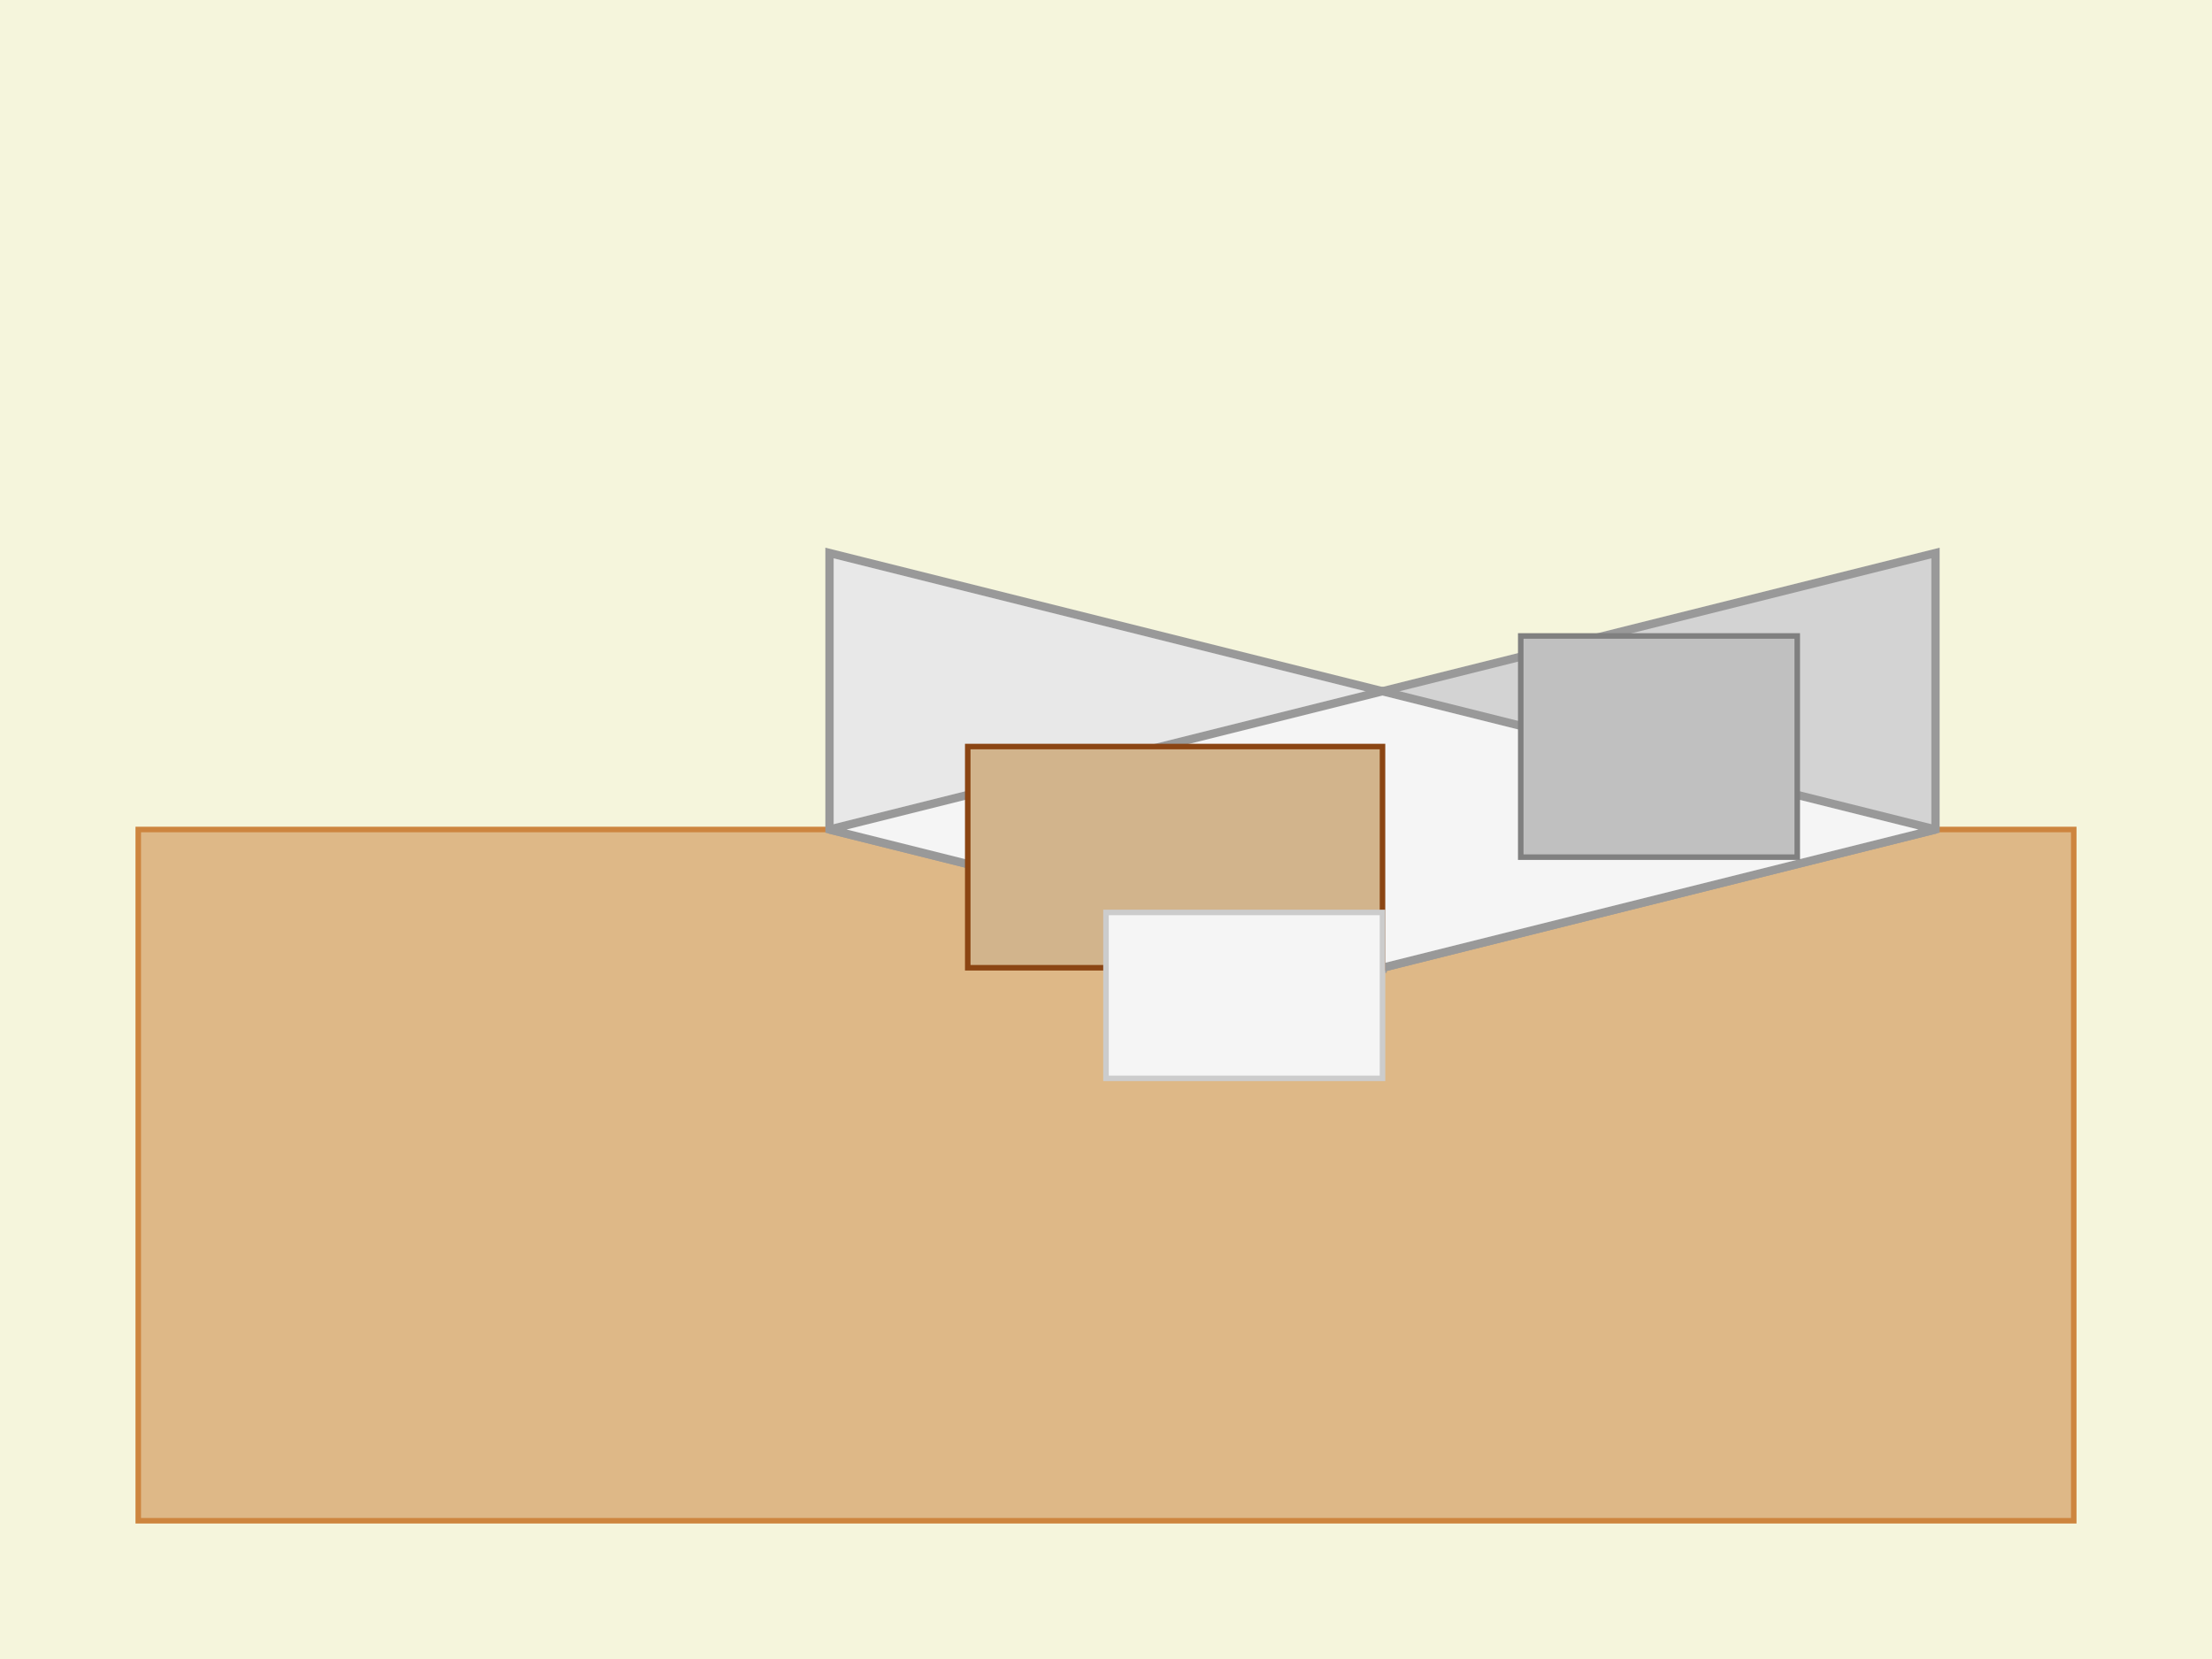
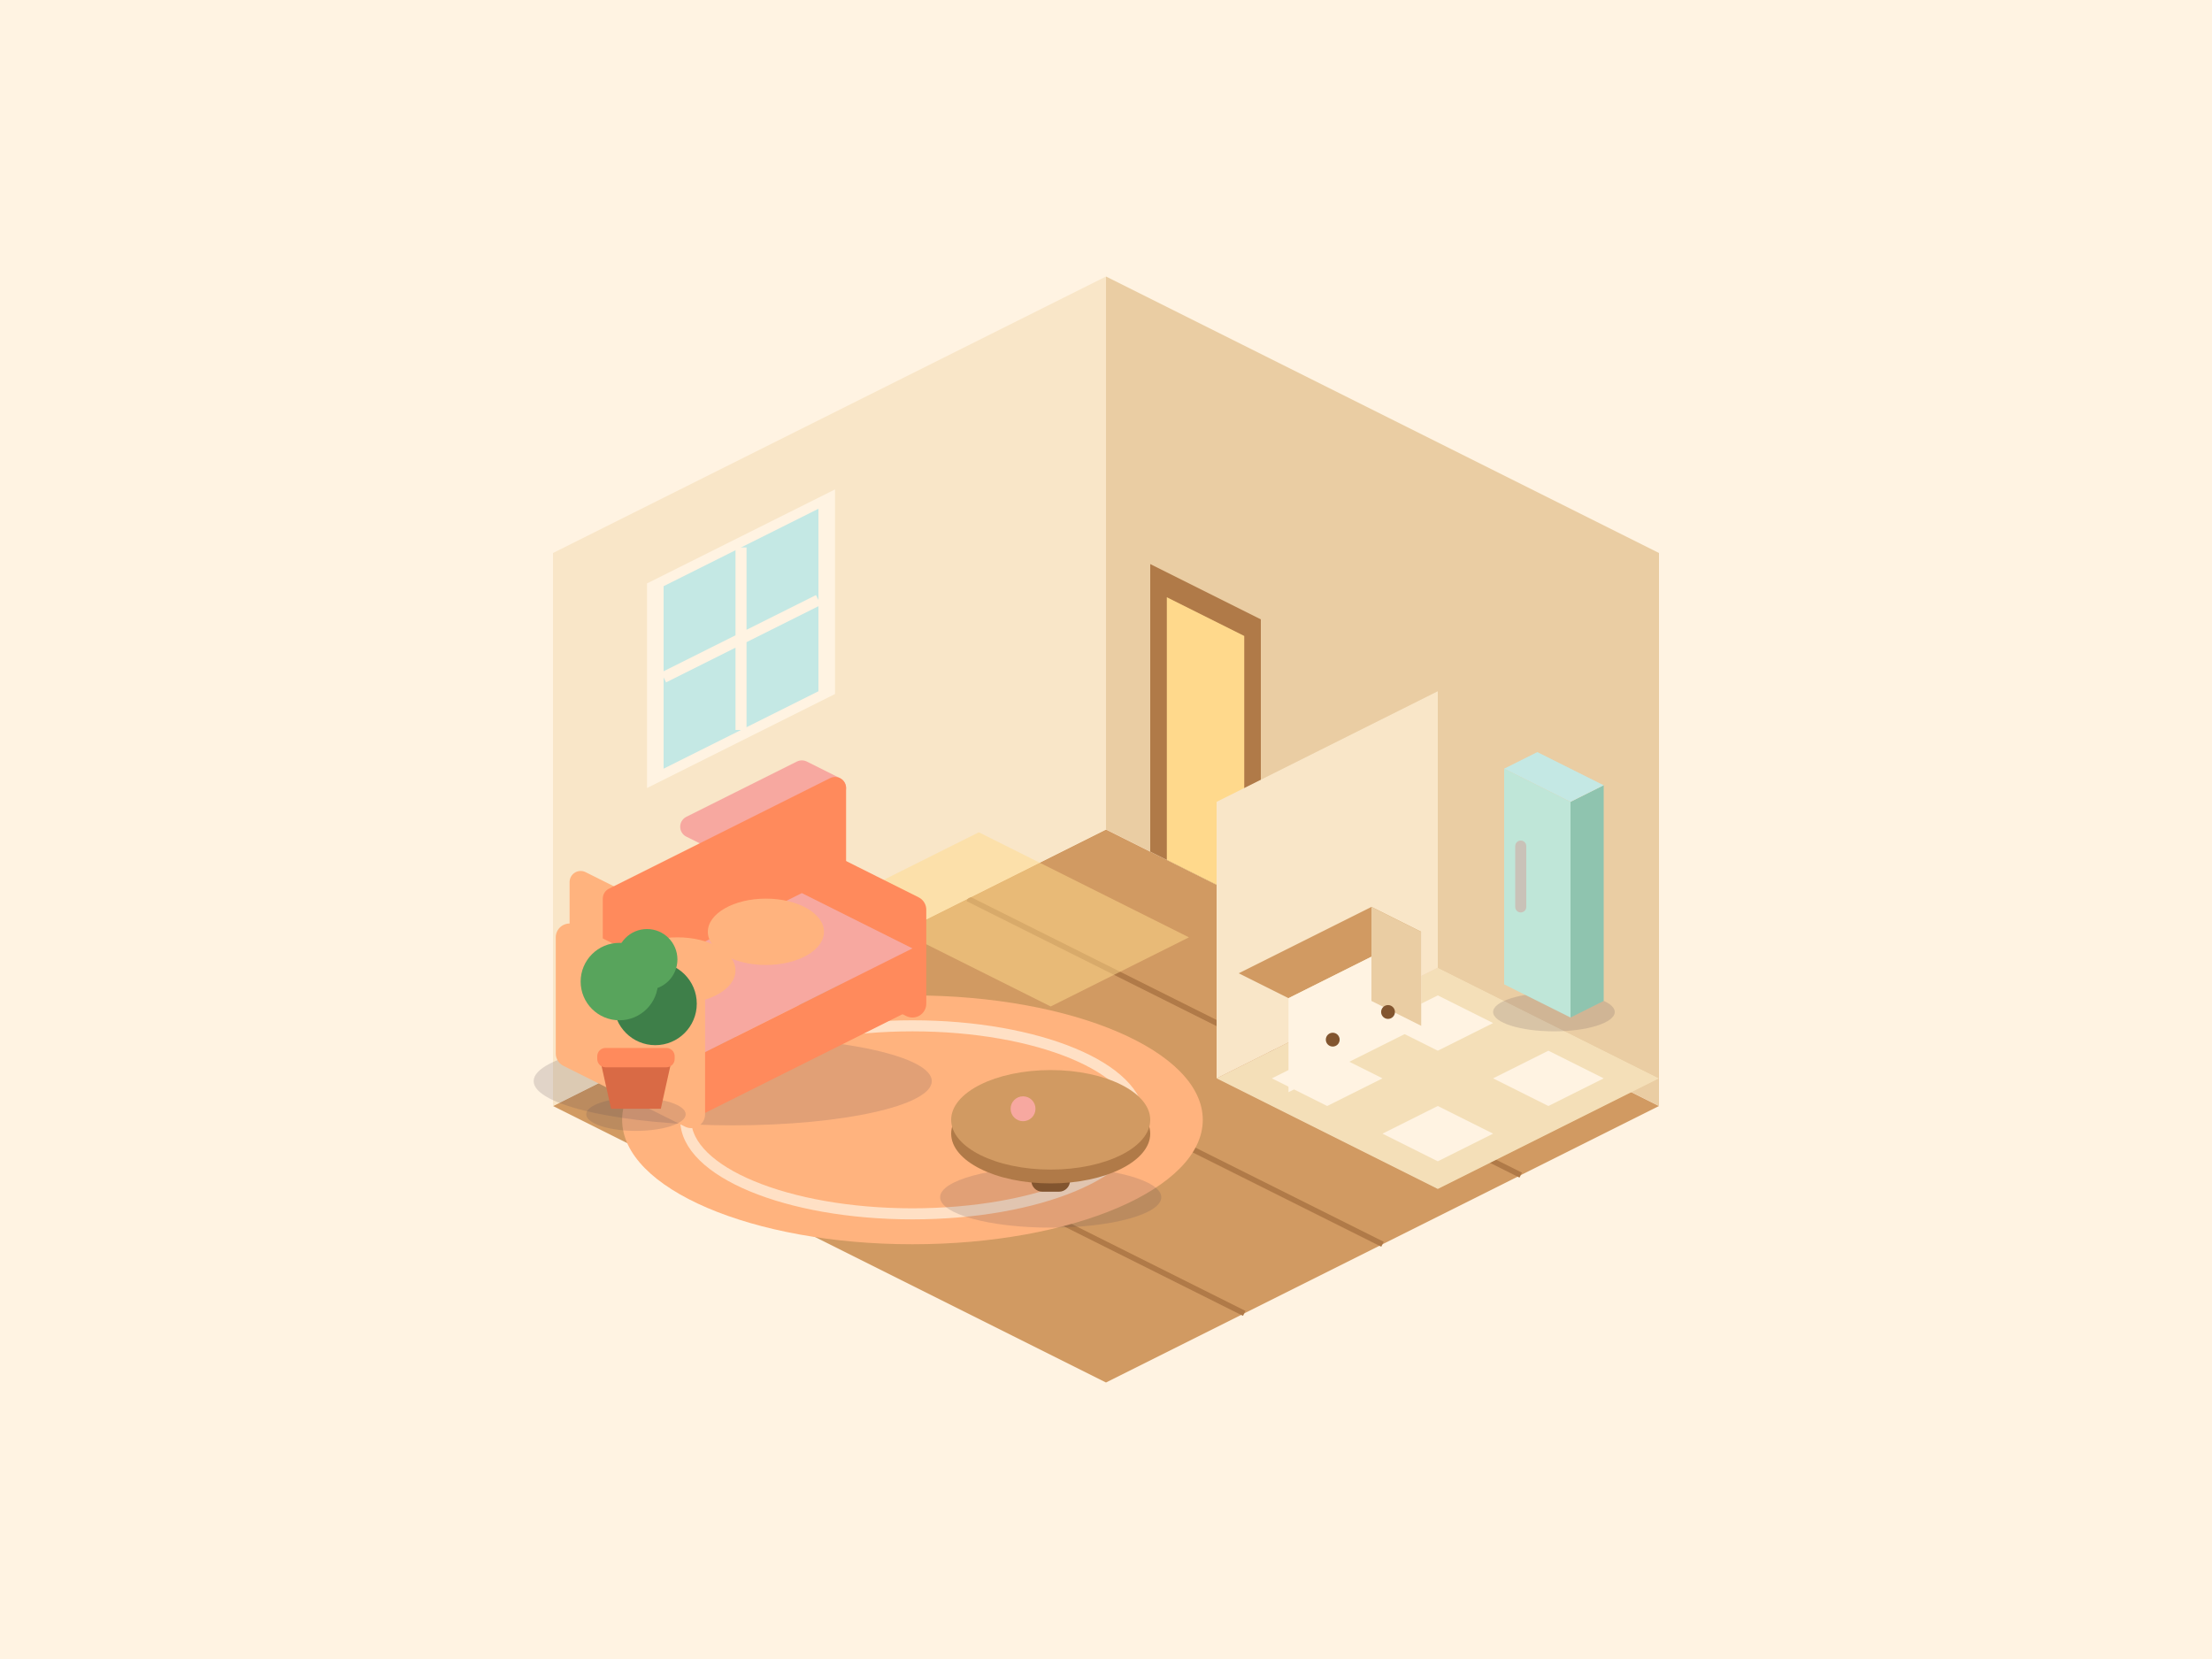
<svg xmlns="http://www.w3.org/2000/svg" width="800" height="600" viewBox="0 0 800 600">
-   <rect width="800" height="600" fill="#F5F5DC" />
-   <rect x="50" y="300" width="700" height="250" fill="#DEB887" stroke="#CD853F" stroke-width="2" />
-   <g transform="translate(250, 150)">
-     <polygon points="50,50 250,100 250,200 50,150" fill="#E8E8E8" stroke="#999" stroke-width="3" />
-     <polygon points="250,100 450,50 450,150 250,200" fill="#D3D3D3" stroke="#999" stroke-width="3" />
-     <polygon points="50,150 250,200 450,150 250,100" fill="#F5F5F5" stroke="#999" stroke-width="3" />
-     <rect x="100" y="120" width="150" height="80" fill="#D2B48C" stroke="#8B4513" stroke-width="2" />
-     <rect x="300" y="80" width="100" height="80" fill="#C0C0C0" stroke="#808080" stroke-width="2" />
-     <rect x="150" y="180" width="100" height="60" fill="#F5F5F5" stroke="#CCC" stroke-width="2" />
+   <rect width="800" height="600" fill="#FFF3E2" />
+   <g transform="translate(400 300)">
+     <polygon points="-200,100 0,200 200,100 0,0" fill="#D19A62" />
+     <g stroke="#B07A48" stroke-width="2">
+       <path d="m-150 75 200 100m-150-125 200 100m-150-125 200 100" />
+     </g>
+     <polygon points="-200,100 -200,-100 0,-200 0,0" fill="#F9E6C8" />
+     <polygon points="0,0 0,-200 200,-100 200,100" fill="#EACDA3" />
+     <polygon points="-166,-15 -98,-49 -98,-123 -166,-89" fill="#FFF3E2" />
+     <polygon points="-160,-22 -104,-50 -104,-116 -160,-88" fill="#C4E8E4" />
+     <path d="M-132-36v-66m-28 47 56-28" stroke="#FFF3E2" stroke-width="4" />
+     <polygon points="-96,26 -20,64 30,39 -46,1" fill="#FFD98C" opacity=".5" />
+     <ellipse cx="-70" cy="105" rx="105" ry="45" fill="#FFB37E" />
+     <ellipse cx="-70" cy="105" rx="82" ry="34" fill="none" stroke="#FFF3E2" stroke-width="4" opacity=".7" />
+     <g transform="translate(-110 45)">
+       <ellipse cx="-25" cy="46" rx="72" ry="16" fill="#5B4A54" opacity=".18" />
+       <polygon points="0,-2 40,18 40,-16 0,-36" fill="#FF8A5C" stroke="#FF8A5C" stroke-width="10" stroke-linejoin="round" />
+       <polygon points="-80,-26 -68,-20 -68,24 -80,18" fill="#FFB37E" stroke="#FFB37E" stroke-width="8" stroke-linejoin="round" />
+       <polygon points="0,-66 12,-60 -28,-40 -40,-46" fill="#F7A8A0" stroke="#F7A8A0" stroke-width="8" stroke-linejoin="round" />
+       <polygon points="12,-60 -68,-20 -68,24 12,-16" fill="#FF8A5C" stroke="#FF8A5C" stroke-width="8" stroke-linejoin="round" />
+       <polygon points="-80,40 -40,60 -40,38 -80,18" fill="#FFB37E" />
+       <polygon points="40,20 -40,60 -40,38 40,-2" fill="#FF8A5C" />
+       <polygon points="0,-22 40,-2 -40,38 -80,18" fill="#F7A8A0" />
+       <ellipse cx="-45" cy="6" rx="21" ry="12" fill="#FFB37E" />
+       <ellipse cx="-13" cy="-8" rx="21" ry="12" fill="#FFB37E" />
+       <polygon points="-84,36 -40,58 -40,16 -84,-6" fill="#FFB37E" stroke="#FFB37E" stroke-width="10" stroke-linejoin="round" />
+     </g>
+     <g transform="translate(-20 125)">
+       <ellipse cx="0" cy="8" rx="40" ry="11" fill="#5B4A54" opacity=".18" />
+       <rect x="-7" y="-18" width="14" height="24" rx="4" fill="#82552F" />
+       <ellipse cx="0" cy="-15" rx="36" ry="18" fill="#B07A48" />
+       <ellipse cx="0" cy="-20" rx="36" ry="18" fill="#D19A62" />
+       <circle cx="-10" cy="-24" r="4.5" fill="#F7A8A0" />
+     </g>
+     <g transform="translate(-170 85)">
+       <ellipse cx="0" cy="18" rx="18" ry="6" fill="#5B4A54" opacity=".18" />
+       <circle cx="7" cy="-22" r="15" fill="#3E7F49" />
+       <circle cx="-6" cy="-30" r="14" fill="#58A45C" />
+       <circle cx="4" cy="-38" r="11" fill="#58A45C" />
+       <polygon points="-13,-2 13,-2 9,16 -9,16" fill="#D96A45" />
+       <rect x="-14" y="-6" width="28" height="7" rx="3" fill="#FF8A5C" />
+     </g>
+     <polygon points="16,8 56,28 56,-76 16,-96" fill="#B07A48" />
+     <polygon points="22,11 50,25 50,-70 22,-84" fill="#FFD98C" />
+     <g transform="translate(120 50)">
+       <polygon points="-80,40 0,80 80,40 0,0" fill="#F4DFB8" />
+       <g fill="#FFF3E2">
+         <polygon points="0,10 20,20 0,30 -20,20" />
+         <polygon points="40,30 60,40 40,50 20,40" />
+         <polygon points="-40,30 -20,40 -40,50 -60,40" />
+         <polygon points="0,50 20,60 0,70 -20,60" />
+       </g>
+       <polygon points="-80,40 -80,-60 0,-100 0,0" fill="#F9E6C8" />
+       <polygon points="0,0 0,-100 80,-60 80,40" fill="#EACDA3" />
+       <polygon points="-72,2 -24,-22 -6,-13 -54,11" fill="#D19A62" />
+       <polygon points="-54,11 -6,-13 -6,21 -54,45" fill="#FFF3E2" />
+       <polygon points="-24,-22 -6,-13 -6,21 -24,12" fill="#EACDA3" />
+       <circle cx="-38" cy="26" r="2.5" fill="#82552F" />
+       <circle cx="-18" cy="16" r="2.5" fill="#82552F" />
+       <ellipse cx="42" cy="16" rx="22" ry="7" fill="#5B4A54" opacity=".18" />
+       <polygon points="24,6 48,18 48,-60 24,-72" fill="#BFE6D8" />
+       <polygon points="48,18 60,12 60,-66 48,-60" fill="#8FC4AF" />
+       <polygon points="24,-72 48,-60 60,-66 36,-78" fill="#C4E8E4" />
+       <rect x="28" y="-46" width="4" height="26" rx="2" fill="#C9C2B8" />
+     </g>
  </g>
-   <rect x="250" y="150" width="300" height="250" fill="transparent" stroke="transparent" stroke-width="0" />
</svg>
